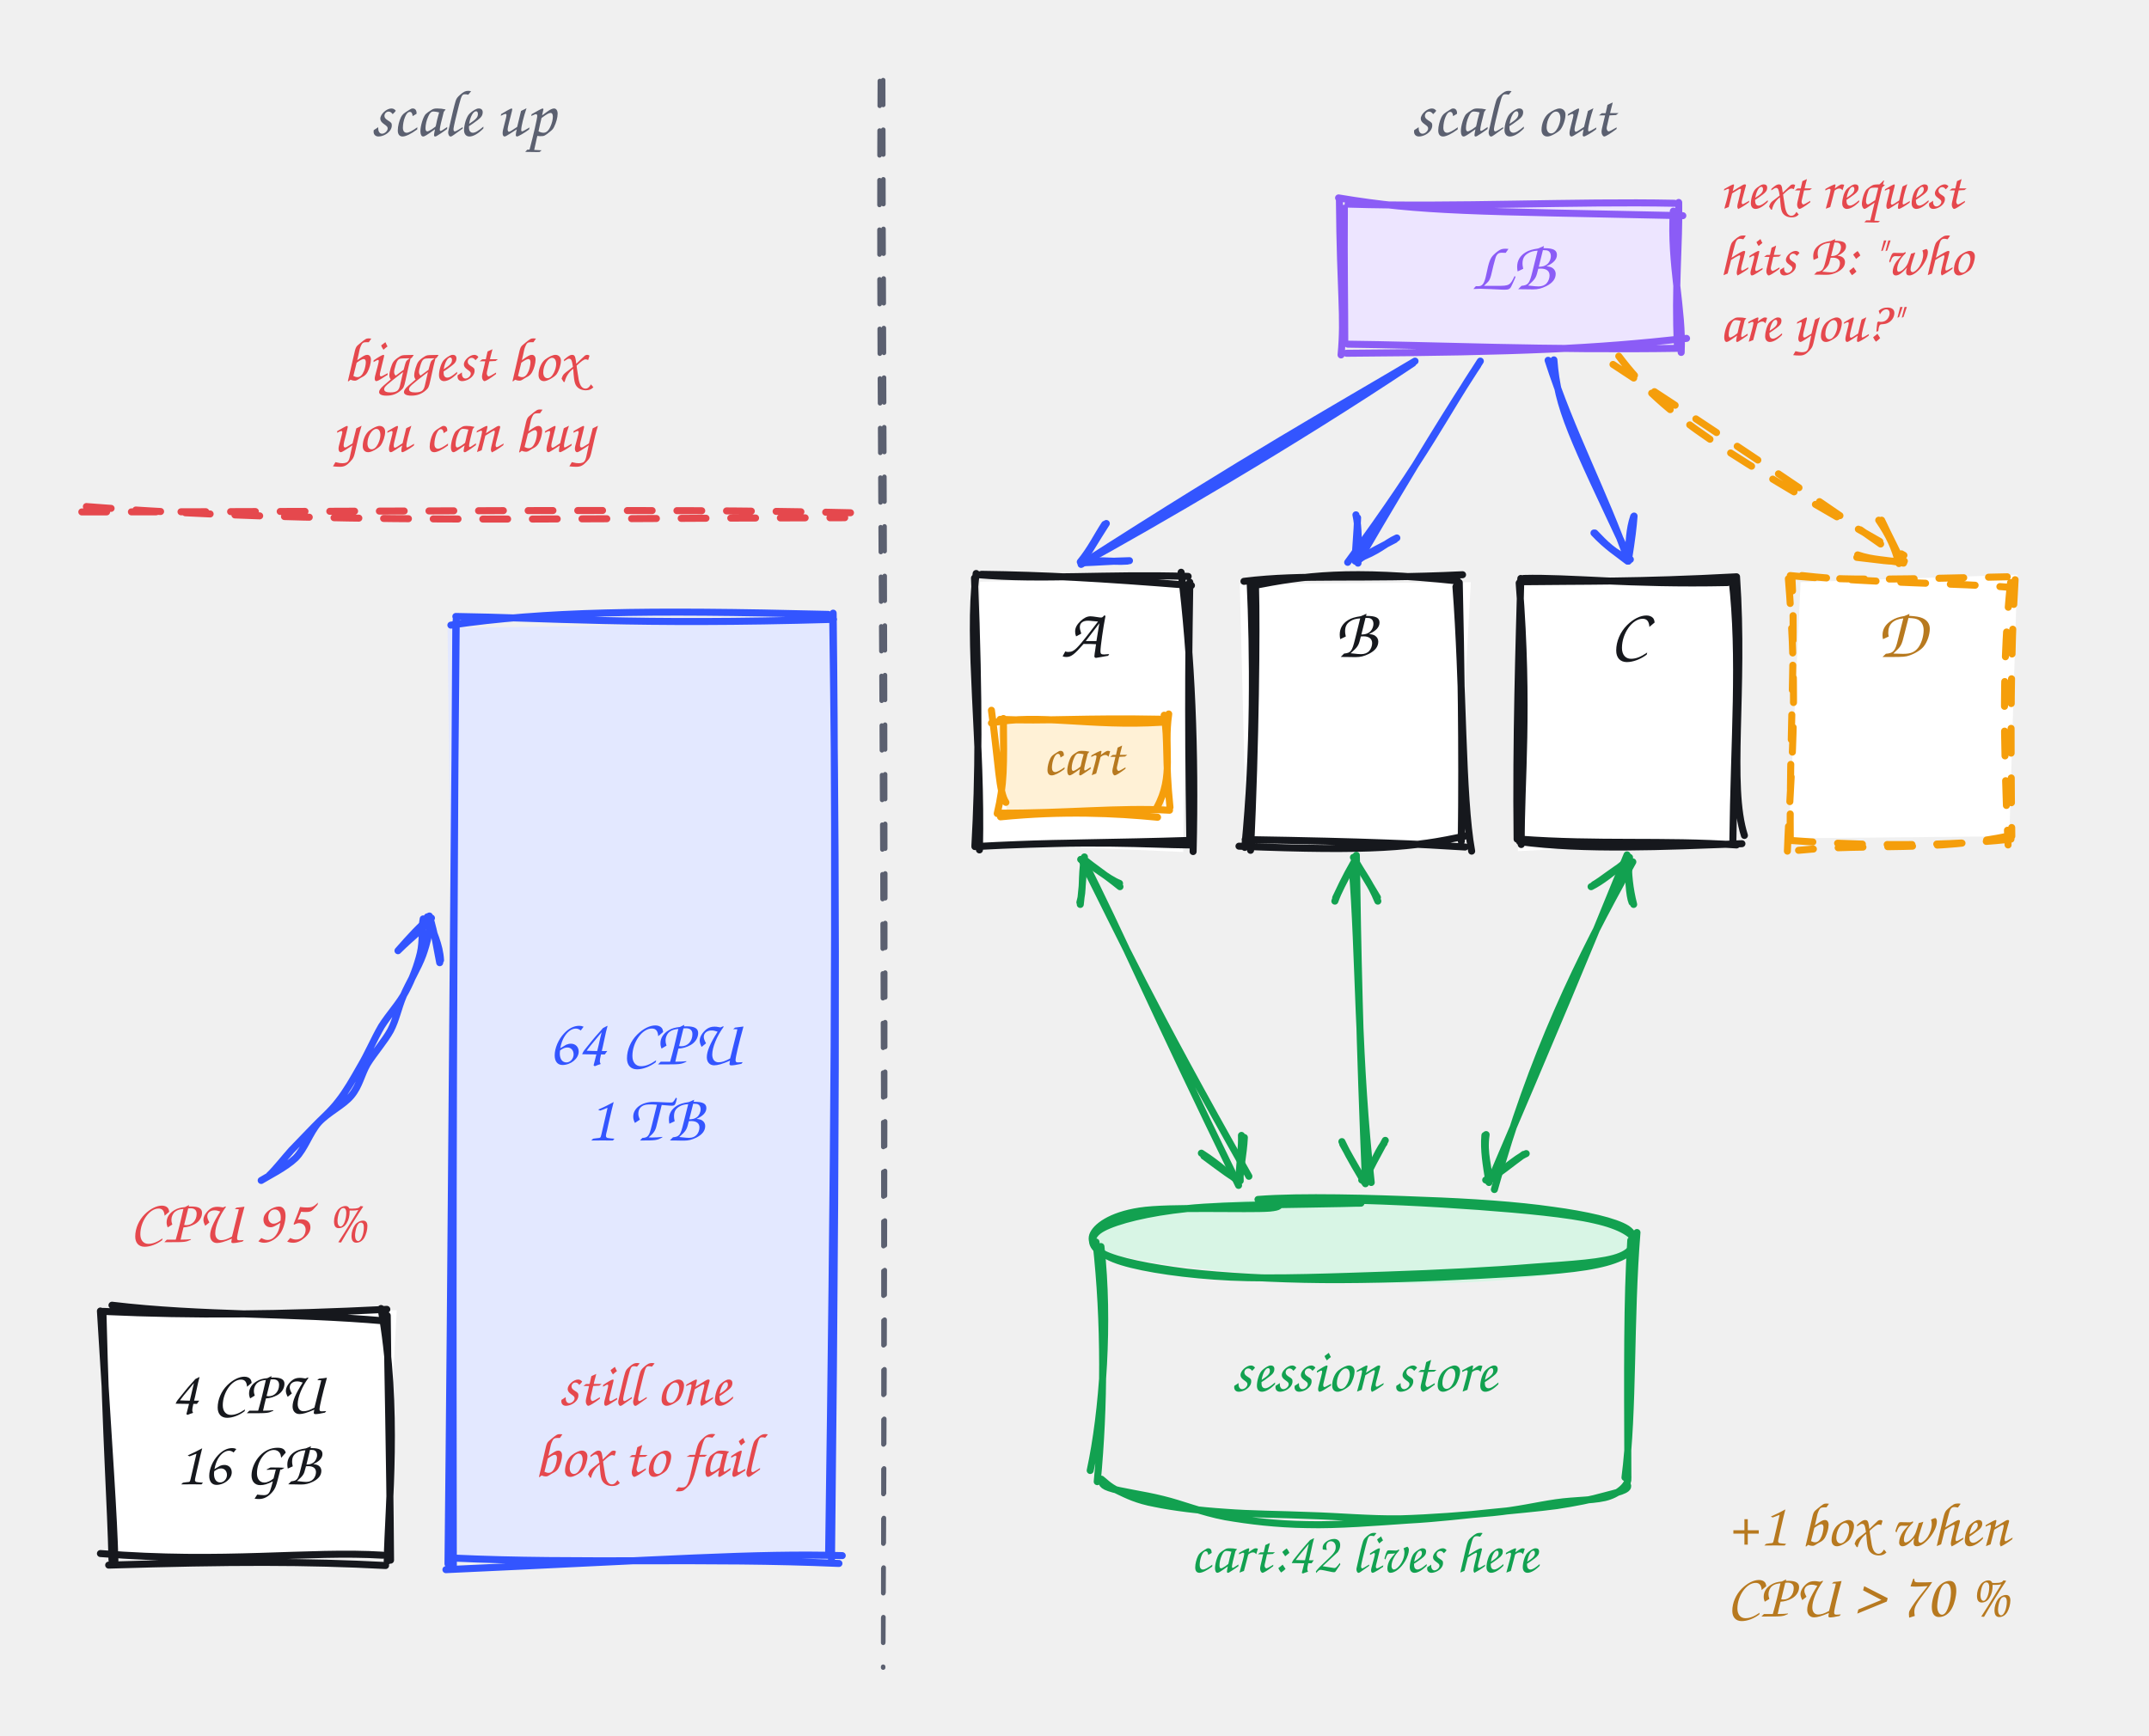
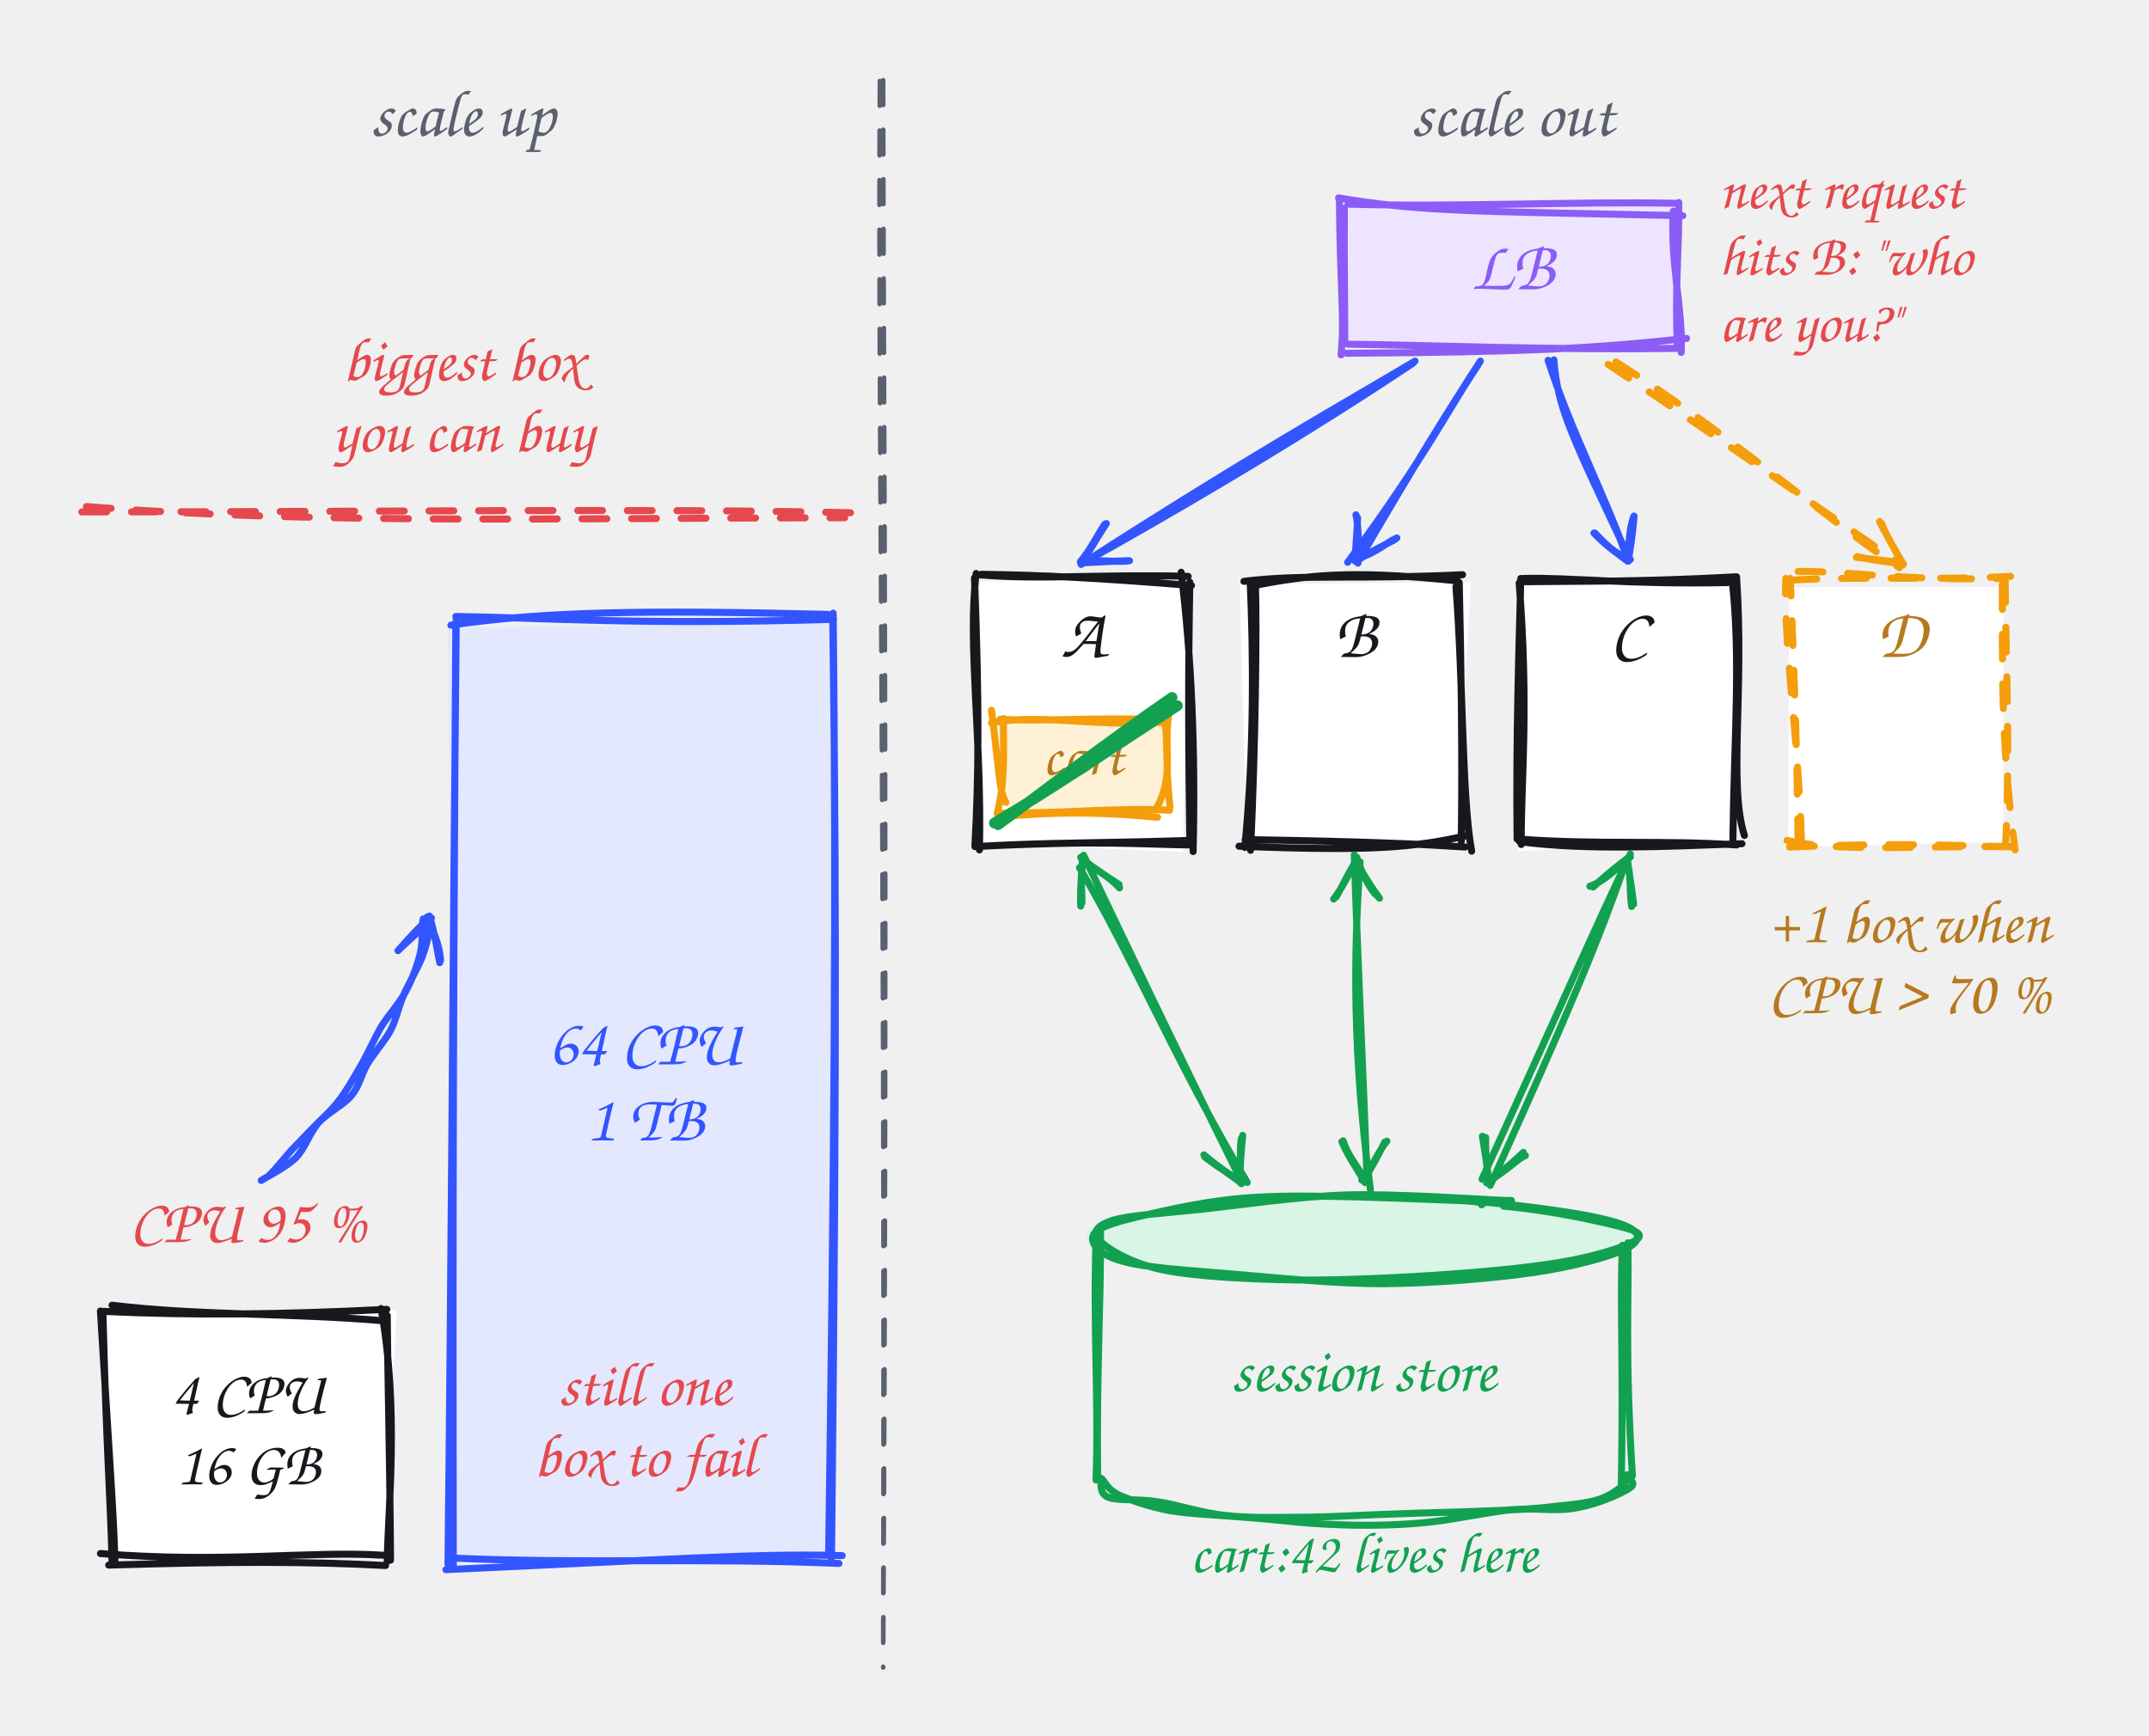
<svg xmlns="http://www.w3.org/2000/svg" viewBox="0 0 520 420" class="dg" font-family="Excalifont" data-diagram="horizontal-vs-vertical-scaling">
  <style>
.dg path{fill:none;stroke-linecap:round;stroke-linejoin:round;stroke-width:1.7}
.dg .w-thick{stroke-width:2.6}.dg .w-thin{stroke-width:1.1}
.dg text{font-family:Excalifont,'Comic Sans MS',cursive;stroke:none}.dg .t-mono{font-family:'JetBrains Mono',monospace}
.s-ink{stroke:#16181D}.s-muted{stroke:#5B6070}.s-red{stroke:#E5484D}.s-blue{stroke:#3355FF}.s-green{stroke:#12A150}.s-orange{stroke:#F59E0B}.s-violet{stroke:#8B5CF6}.s-paper{stroke:#fff}.s-hl{stroke:#FFE45C}
.f-ink{fill:#16181D!important}.f-muted{fill:#E9E3D9!important}.f-red{fill:#FDE2E2!important}.f-blue{fill:#E3E8FF!important}.f-green{fill:#D8F5E5!important}.f-orange{fill:#FFF1D6!important}.f-violet{fill:#EDE5FF!important}.f-paper{fill:#fff!important}.f-hl{fill:#FFE45C!important}
.h-red{stroke:#E5484D}.h-blue{stroke:#3355FF}.h-green{stroke:#12A150}.h-orange{stroke:#F59E0B}.h-violet{stroke:#8B5CF6}.h-hl{stroke:#FFE45C}.h-ink{stroke:#16181D}.h-muted{stroke:#9AA0AE}
.t-ink{fill:#16181D}.t-muted{fill:#5B6070}.t-red{fill:#E5484D}.t-blue{fill:#3355FF}.t-green{fill:#12A150}.t-orange{fill:#B7791F}.t-violet{fill:#8B5CF6}.t-paper{fill:#fff}
</style>
  <g data-el="0" data-step="0" style="--i:0">
    <text x="112" y="30" font-size="16" text-anchor="middle" dominant-baseline="central" class="t t-muted">scale up</text>
  </g>
  <g data-el="1" data-step="0" style="--i:1">
    <text x="366" y="30" font-size="16" text-anchor="middle" dominant-baseline="central" class="t t-muted">scale out</text>
  </g>
  <g data-el="2" data-step="0" style="--i:2">
    <path d="M212.9 19.6 C212.4 103.6, 214.2 188.2, 213.7 403 M213.7 19.4 C213.8 109.2, 214.8 197, 213.7 403.6" class="s-muted w-thin" stroke-dasharray="6 6" />
  </g>
  <g data-el="3" data-step="0" style="--i:3">
    <path d="M25.5 318.2 L96 317.1 L92.8 376.2 L27.3 377.4" class="f-paper" />
    <path d="M27.1 315.9 C48.9 318.5, 70.3 317.7, 93.1 319.7 M25.1 317.4 C47 318.4, 67.5 318.2, 93.6 316.9 M92.2 316.7 C96.6 340.8, 93.9 364.9, 93.7 377.9 M93.7 318.4 C93.8 333, 94.3 350, 94.5 377.6 M92.6 376.4 C74.7 375.3, 54.2 378.4, 24.3 376 M93.3 378.9 C74.4 377.9, 56 377.9, 26.3 378.8 M27.8 377.7 C27.5 366.4, 26.5 353.2, 24.3 317.3 M27.1 377.6 C26.8 364.1, 25.7 349.9, 24.9 317.4" class="s-ink" pathLength="1" />
    <text x="60" y="339.4" font-size="15" text-anchor="middle" dominant-baseline="central" class="t t-ink">4 CPU</text>
    <text x="60" y="356.6" font-size="15" text-anchor="middle" dominant-baseline="central" class="t t-ink">16 GB</text>
  </g>
  <g data-el="4" data-step="0" style="--i:4">
    <text x="60" y="298" font-size="15" text-anchor="middle" dominant-baseline="central" class="t t-red">CPU 95 %</text>
  </g>
  <g data-el="5" data-step="1" style="--i:0">
    <path d="M108.3 152 L202.6 150.6 L200.1 377.8 L110.9 377.6" class="f-blue" />
    <path d="M109.1 151.3 C131.5 148, 156.1 147.6, 200.4 148.7 M110.3 149.2 C132 149.5, 153.4 151.3, 201.7 149.9 M201.6 148.4 C202.4 216.5, 201.8 283.7, 200.5 376.4 M201.5 149.6 C202.1 196.4, 202.7 242.2, 201.2 377.4 M203.8 376.5 C183 375.9, 161 377.5, 107.9 379.9 M203 378.4 C171.2 377, 139.7 378.5, 109.8 377.1 M108.4 378.5 C109.2 304.9, 109.6 230.1, 110.4 149.8 M109.7 378.8 C109.6 322.8, 109.5 268.6, 110.3 150.6" class="s-blue" pathLength="1" />
    <text x="156" y="254.8" font-size="16" text-anchor="middle" dominant-baseline="central" class="t t-blue t-bold">64 CPU</text>
    <text x="156" y="273.2" font-size="16" text-anchor="middle" dominant-baseline="central" class="t t-blue t-bold">1 TB</text>
  </g>
  <g data-el="6" data-step="1" style="--i:1">
    <path d="M63.2 285.7 C64.6 284.8, 69.1 282.6, 71.5 280.3 C73.8 278, 74.9 274.2, 77.1 271.7 C79.4 269.2, 83.1 267.5, 85 265.2 C87 262.8, 87.4 260.1, 88.9 257.5 C90.5 254.9, 93 252.1, 94.5 249.4 C95.9 246.7, 96.3 244.1, 97.6 241 C98.9 238, 101.2 234.2, 102.3 231.2 C103.4 228.2, 104 225, 104.2 223.3 M65.2 284.4 C66.6 283.1, 68.8 280.3, 70.5 278.4 C72.3 276.5, 74 274.8, 75.9 272.8 C77.8 270.8, 80 269, 81.9 266.5 C83.8 264.1, 85.5 261.1, 87.2 258.1 C89 255.1, 90.5 251.5, 92.3 248.4 C94.2 245.4, 96.7 242.8, 98.2 239.9 C99.8 236.9, 101 233.6, 101.7 230.7 C102.4 227.8, 102 224.2, 102.4 222.4" class="s-blue" pathLength="1" />
    <path d="M96.4 230 C99.6 226.8, 102.8 224.5, 104.4 222.2 M96.3 230.1 C99.1 226.9, 102 223.7, 104.2 222.1 M103.4 221.9 C104.8 225.5, 106.4 228.7, 106.6 232.4 M103.9 221.7 C105.3 226.2, 105.8 230.1, 106.4 233" class="s-blue" pathLength="1" />
  </g>
  <g data-el="7" data-step="1" style="--i:2">
    <path d="M20.9 122.6 C76 126.9, 132.6 125.4, 204.4 125.3 M19.8 123.9 C90.2 123.9, 160.8 123, 205.8 124.1" class="s-red" stroke-dasharray="6 6" />
    <text x="112" y="89.4" font-size="15" text-anchor="middle" dominant-baseline="central" class="t t-red">biggest box</text>
    <text x="112" y="106.6" font-size="15" text-anchor="middle" dominant-baseline="central" class="t t-red">you can buy</text>
  </g>
  <g data-el="8" data-step="1" style="--i:3">
    <text x="156" y="337.4" font-size="15" text-anchor="middle" dominant-baseline="central" class="t t-red">still one</text>
    <text x="156" y="354.6" font-size="15" text-anchor="middle" dominant-baseline="central" class="t t-red">box to fail</text>
  </g>
  <g data-el="9" data-step="2" style="--i:0">
    <path d="M325.5 49.2 L407 49 L404.5 84.5 L325.2 83.8" class="f-violet" />
    <path d="M323.9 47.9 C344.2 51.3, 356.7 51.1, 407.2 52.2 M326.2 49.4 C352.1 50.2, 381.1 48.7, 405.2 49.2 M404.9 51.1 C404.1 63.9, 407.3 75, 406.8 85.3 M406.2 49 C406.4 58.9, 405.2 69.8, 405.9 84 M408.1 81.9 C385.5 84.4, 368.6 85.2, 325.8 85.5 M406.3 84.3 C375.3 84.8, 344.9 83.5, 326.1 83.3 M324.5 85.9 C325.4 76.3, 324.3 71.7, 324.1 48.2 M325.4 82.9 C325.4 74, 325.2 63.9, 325.3 50.4" class="s-violet" pathLength="1" />
    <text x="366" y="67" font-size="17" text-anchor="middle" dominant-baseline="central" class="t t-violet t-bold">LB</text>
  </g>
  <g data-el="10" data-step="2" style="--i:1">
    <path d="M237.1 140.8 L287.2 139.7 L286.3 206.2 L237.4 204" class="f-paper" />
    <path d="M237.5 139 C252.9 139.2, 265.8 139.9, 288.3 141.7 M236.8 139.1 C251.8 140.4, 267.6 138.9, 287.5 139.5 M285.8 138.5 C288.3 158.6, 289.3 181.9, 288.7 206.1 M287.9 140.9 C287.7 154.3, 287.4 168.5, 287.9 203 M287.8 204.5 C277.3 204.4, 265 203.3, 235.9 204.9 M287.9 203.4 C270.5 204, 253.9 203.9, 235.9 204.9 M237 205.7 C237.6 178.9, 234.1 155.6, 236.2 138.8 M235.9 204.7 C236.8 188.4, 237 170.9, 235.8 139.9" class="s-ink" pathLength="1" />
    <text x="262" y="156" font-size="17" text-anchor="middle" dominant-baseline="central" class="t t-ink t-bold">A</text>
  </g>
  <g data-el="11" data-step="2" style="--i:2">
    <path d="M300 141.4 L355.9 140.9 L352.5 202.8 L301.6 204.6" class="f-paper" />
    <path d="M303 141.8 C315.9 139.3, 326.2 137.8, 352.7 140.6 M301 140.7 C315.4 138.9, 328.5 140.3, 353.9 139.1 M352.3 142 C354.1 165.3, 353.7 192.9, 356.1 206 M353.1 141 C353.5 159.7, 353.9 180.2, 353.6 203.6 M354.7 202.3 C342 205.1, 332.2 206.1, 299.8 204.8 M354.5 205 C343.5 204.3, 331.9 203.7, 301.3 203.2 M302.6 205.8 C303.8 180.1, 304.1 152.1, 303.8 142.1 M301.2 205.1 C303.5 181.9, 303.3 158.1, 302.5 140.7" class="s-ink" pathLength="1" />
    <text x="328" y="156" font-size="17" text-anchor="middle" dominant-baseline="central" class="t t-ink t-bold">B</text>
  </g>
  <g data-el="12" data-step="2" style="--i:3">
    <path d="M368.2 139.7 L420.8 139.3 L419.6 203.3 L367.3 206" class="f-paper" />
    <path d="M368.7 140 C379.5 139.7, 394.1 141.5, 418 141 M367.8 140.8 C382.3 140.6, 396.4 140.9, 420.2 139.6 M420.2 139.7 C422.1 167.1, 418.2 190.1, 422.1 202.2 M419.1 140.1 C421.3 159.3, 419.6 178.6, 419.3 204 M421.5 204.2 C402.5 204.9, 383.4 205.8, 367.7 203.7 M420.2 204.5 C402.5 203.3, 386.6 204.5, 367.8 203.1 M368.1 204.4 C368 188.7, 370 172.1, 367.6 141.1 M367.1 203.1 C366.8 179.1, 367.6 155, 368 140" class="s-ink" pathLength="1" />
    <text x="394" y="156" font-size="17" text-anchor="middle" dominant-baseline="central" class="t t-ink t-bold">C</text>
  </g>
  <g data-el="13" data-step="2" style="--i:4">
    <path d="M341.9 87.9 C312.6 107.5, 278.8 127, 261.9 136.3 M342.4 87.4 C322.2 99.4, 303.2 109.9, 261.6 136.6" class="s-blue" pathLength="1" />
    <path d="M272.8 135.8 C269 136.1, 265.3 135.2, 262 136.3 M273.3 135.7 C268.9 135.8, 265.3 136.1, 262.1 136.2 M261.4 136 C264 132.8, 265.4 129.8, 267.3 126.9 M261.7 136.3 C263.6 133.4, 264.8 131.2, 267.7 126.7" class="s-blue" pathLength="1" />
  </g>
  <g data-el="14" data-step="2" style="--i:5">
    <path d="M357.6 88.4 C350.6 98.7, 345.2 110.2, 326.1 136.1 M358.2 87.4 C350.8 98.9, 343.1 111.1, 329 135.3" class="s-blue" pathLength="1" />
    <path d="M338 130.2 C335.1 131.5, 333.8 133.4, 328.1 135.4 M337.5 130.6 C334.7 132.1, 331.6 133.5, 328.1 135.9 M328.6 136.3 C328.7 131.9, 328.8 127.7, 328.1 124.6 M327.9 135.8 C328 132.5, 328.4 128.7, 328.5 125.3" class="s-blue" pathLength="1" />
  </g>
  <g data-el="15" data-step="2" style="--i:6">
    <path d="M376 87.1 C376.9 99, 380.4 105.6, 393.9 134.4 M374.6 87.2 C380.2 104.6, 388.3 119.5, 394 135.8" class="s-blue" pathLength="1" />
    <path d="M395.3 125 C394.2 128.3, 394.3 130.8, 393.8 135.5 M395.4 124.9 C395.2 127.5, 394.9 130.2, 394 135.8 M394.5 135.4 C390.6 134, 388.3 131.5, 385.9 129 M393.8 135.8 C391.4 133.9, 388.9 132.4, 385.7 129" class="s-blue" pathLength="1" />
  </g>
  <g data-el="16" data-step="3" style="--i:0">
    <path d="M241.3 173.9 L281.4 173 L281.7 195.5 L243.8 198" class="f-orange" />
    <path d="M239.9 175 C251.2 172.6, 263.7 175.9, 281.1 174.8 M242 174.1 C252.9 174.6, 262.2 173.7, 281 174.1 M282.8 172.8 C281.5 181.5, 284.2 187.7, 279.9 195.5 M281.7 173.1 C282.7 179.3, 281.9 183.8, 283.1 195.4 M280.1 197.8 C269.9 196.8, 257.1 196.2, 242.1 197.7 M283 196.1 C271 195.4, 257.3 196.9, 241.9 196.8 M243.4 194.2 C241.7 191.7, 241.7 185.3, 239.9 171.9 M241.3 196.9 C243 189.8, 242.9 185.4, 242.8 173.9" class="s-orange" pathLength="1" />
    <text x="262" y="185" font-size="14" text-anchor="middle" dominant-baseline="central" class="t t-orange">cart</text>
  </g>
  <g data-el="17" data-step="3" style="--i:1">
    <text x="416" y="47.9" font-size="14" text-anchor="start" dominant-baseline="central" class="t t-red">next request</text>
    <text x="416" y="64" font-size="14" text-anchor="start" dominant-baseline="central" class="t t-red">hits B: "who</text>
    <text x="416" y="80.1" font-size="14" text-anchor="start" dominant-baseline="central" class="t t-red">are you?"</text>
  </g>
  <g data-el="18" data-step="4" style="--i:0">
-     <path d="M312.5 289.9 C323.4 289.2, 339.5 290, 350.9 290.7 C362.3 291.4, 373.3 292.7, 380.8 294 C388.3 295.3, 394.6 296.9, 396 298.7 C397.4 300.6, 394.3 303.5, 389.1 305.3 C383.8 307, 374.8 308.3, 364.6 309 C354.3 309.7, 339.6 309.6, 327.6 309.3 C315.7 309, 302.9 308.3, 293 307.3 C283.1 306.3, 273.1 304.7, 268.5 303.3 C263.8 301.8, 262.8 300.4, 265 298.6 C267.1 296.8, 271.3 294, 281.4 292.4 C291.5 290.8, 316.3 289.5, 325.7 289.2 C335.2 288.9, 338.1 290.1, 338.1 290.5 M305.1 291.4 C315.6 290.5, 330.5 289.5, 342.2 290 C353.9 290.5, 366.8 293.2, 375.2 294.4 C383.7 295.6, 390.1 295.6, 393 297.2 C395.9 298.8, 396.4 302.2, 392.8 304.2 C389.3 306.2, 380.7 308, 371.7 309 C362.8 310.1, 350.9 310.8, 339.1 310.6 C327.2 310.5, 311.4 309.1, 300.5 308 C289.6 306.9, 279.7 305.4, 273.6 304.1 C267.5 302.7, 263.8 301.5, 264 299.9 C264.2 298.3, 267.9 295.8, 274.8 294.5 C281.7 293.2, 300.3 292.4, 305.4 292 C310.4 291.7, 304.8 292.8, 305.1 292.5" class="f-green" />
-     <path d="M320.8 290.4 C331.9 290.4, 346.9 291.2, 357.8 292 C368.6 292.8, 379.5 293.8, 385.9 295.3 C392.2 296.7, 395.7 298.9, 395.8 300.8 C395.8 302.6, 392.7 304.8, 386.4 306.1 C380 307.5, 368.5 308.1, 357.4 308.7 C346.4 309.3, 331.7 309.8, 320 309.7 C308.3 309.6, 296.1 308.9, 287.2 307.9 C278.4 306.8, 270.3 305.2, 266.9 303.4 C263.5 301.6, 263.5 299, 266.9 297.2 C270.3 295.4, 277.7 293.5, 287.3 292.5 C296.9 291.5, 317.4 291.5, 324.4 291.3 C331.4 291.1, 328.9 291.3, 329.2 291.1 M304.4 290.3 C314.7 289.5, 332.3 290, 344.2 290.5 C356 290.9, 367.3 291.7, 375.6 292.9 C383.8 294, 390.9 295.6, 393.7 297.4 C396.5 299.3, 395.9 302.5, 392.1 304 C388.3 305.6, 380.3 306, 370.9 306.7 C361.4 307.5, 347.7 308.2, 335.5 308.6 C323.4 309, 308.5 309.6, 297.8 309.1 C287.2 308.6, 277 307.1, 271.5 305.4 C265.9 303.7, 263.7 301.1, 264.4 299 C265.1 297, 268.6 294.2, 275.8 293.1 C282.9 292, 302 292.8, 307.2 292.4 C312.5 291.9, 307 290.5, 307.4 290.6" class="s-green" pathLength="1" />
-     <path d="M266.4 301.7 C268.4 319.8, 266.9 341.6, 263.8 355.9 M265.2 300.6 C267.4 320, 267.2 340.7, 265.5 358.6" class="s-green" pathLength="1" />
-     <path d="M396.1 298.3 C394.4 319.3, 395.3 341.5, 393.2 357.6 M394.6 300.2 C393.7 315, 393.8 330.3, 393.9 357.4" class="s-green" pathLength="1" />
-     <path d="M393.7 357.4 C394.6 358.6, 392.4 361.1, 389.5 362.1 C386.6 363.2, 381.2 363, 376.5 363.7 C371.7 364.4, 367.4 365.5, 361.2 366.1 C354.9 366.7, 346.2 367.4, 338.8 367.6 C331.4 367.7, 324 367, 317 366.8 C309.9 366.5, 302.7 366.5, 296.4 366 C290.2 365.6, 283.8 364.8, 279.5 363.9 C275.1 363.1, 272.6 361.8, 270.5 360.8 C268.3 359.8, 267.2 358.5, 266.5 358 M393.8 359.4 C394.4 360.7, 390.9 361.3, 388 362.1 C385.2 362.9, 381.3 363.7, 376.7 364.4 C372.2 365, 366.5 365.5, 360.5 366.1 C354.5 366.7, 348.1 367.5, 340.8 367.9 C333.4 368.4, 323.6 369.2, 316.3 369 C308.9 368.9, 302.3 368.1, 296.5 367.1 C290.7 366, 286 364, 281.4 362.9 C276.7 361.7, 270.9 361, 268.4 360.1 C266 359.3, 266.8 358.4, 266.5 358" class="s-green" pathLength="1" />
+     <path d="M241.5 199.6 C254.4 190.2, 265.5 181.3, 283.6 168.8 M240.6 199.2 C255.3 190.5, 269.7 180.6, 284.9 170.8" class="s-green w-thick" pathLength="1" />
+   </g>
+   <g data-el="19" data-step="4" style="--i:1">
+     <path d="M320.9 290 C332 289.7, 345.7 290.4, 356.5 291.3 C367.3 292.1, 378.9 293.8, 385.7 295.1 C392.4 296.5, 396.8 297.5, 396.9 299.2 C397.1 301, 393.3 303.8, 386.6 305.5 C379.9 307.3, 368 309.1, 357 309.9 C345.9 310.6, 332 310.7, 320.2 310.3 C308.4 309.8, 295.2 308.5, 286.2 307.4 C277.2 306.2, 269.4 305, 266 303.4 C262.5 301.8, 262.1 299.7, 265.5 297.7 C268.9 295.7, 275.8 292.8, 286.2 291.5 C296.6 290.2, 319.6 289.9, 327.8 289.8 C336 289.7, 335.4 290.7, 335.3 290.8 M349.5 290.1 C360.4 290.5, 372.6 292.6, 380.1 293.9 C387.7 295.3, 393.4 296.7, 394.8 298.3 C396.1 299.9, 393.2 301.8, 388.2 303.7 C383.3 305.5, 375.2 308.3, 365.1 309.5 C355 310.6, 339.6 310.8, 327.5 310.6 C315.5 310.3, 302.7 309.5, 292.8 308.2 C282.9 306.8, 273 304.4, 268.1 302.7 C263.2 300.9, 261.2 298.8, 263.4 297.5 C265.6 296.1, 273.1 295.5, 281.3 294.4 C289.5 293.2, 301.2 291.2, 312.9 290.5 C324.5 289.9, 345 290.5, 351.1 290.3 C357.2 290.1, 350.3 289.2, 349.5 289.4" class="f-green" />
+     <path d="M343.6 289.9 C354.7 290.3, 367.6 291.7, 376 292.9 C384.4 294.1, 391.3 295.5, 394.2 297.1 C397.1 298.6, 397 300.5, 393.2 302.4 C389.3 304.2, 380.7 306.6, 371 308 C361.3 309.4, 346.8 310.6, 334.8 310.7 C322.8 310.7, 309.4 309.3, 298.8 308.4 C288.3 307.5, 277.5 306.9, 271.8 305.3 C266 303.8, 263.8 301, 264.5 299.1 C265.1 297.3, 269 296, 275.7 294.4 C282.5 292.9, 292.6 290.3, 305.2 289.7 C317.8 289, 342.6 290.2, 351.5 290.5 C360.4 290.8, 358.8 291.5, 358.5 291.6 M363.8 291.9 C374 292.9, 382.2 294.6, 387.6 295.8 C393.1 297.1, 397.7 298, 396.5 299.6 C395.3 301.1, 388 303.5, 380.4 305 C372.8 306.5, 361.8 307.6, 350.7 308.4 C339.6 309.2, 325.3 309.9, 313.8 309.8 C302.3 309.6, 289.6 309, 281.6 307.4 C273.7 305.8, 268.1 302.3, 266.1 300.3 C264.1 298.3, 265.3 296.6, 269.4 295.3 C273.5 294.1, 281.1 293.7, 290.5 292.7 C299.9 291.7, 313.7 289.6, 325.8 289.2 C337.9 288.9, 357 290.2, 363.1 290.5 C369.2 290.7, 362.9 290.3, 362.3 290.8" class="s-green" pathLength="1" />
+     <path d="M266.3 298.1 C266.4 315.1, 265.3 332.5, 265.6 357.5 M265.2 300.4 C264.5 320.7, 265.9 339.7, 265.2 358.2" class="s-green" pathLength="1" />
+     <path d="M392.6 301.4 C391.9 315.5, 392.9 328.2, 392.3 360.1 M393.9 300.8 C394.2 314, 393.1 327, 395 357.2" class="s-green" pathLength="1" />
+     <path d="M394.6 358.2 C396 359.5, 394.3 360.3, 391.9 361.5 C389.6 362.6, 384.9 364.5, 380.5 365.1 C376.2 365.8, 371.8 364.9, 365.7 365.4 C359.6 366, 351 368, 343.9 368.6 C336.8 369.2, 330.2 369.3, 323.2 369 C316.3 368.8, 308.8 367.8, 302.1 367.3 C295.4 366.7, 288.2 366.5, 283 365.6 C277.7 364.6, 273.4 363, 270.7 361.8 C268 360.5, 267.4 358.7, 266.7 358 C266 357.4, 266.4 358, 266.3 358 M393.8 356.9 C394.5 358.4, 391.2 361.1, 388.2 362.4 C385.3 363.7, 381 364.1, 376.1 364.6 C371.3 365.2, 365.5 365.5, 359.2 365.7 C352.9 366, 345.3 366.1, 338.2 366.4 C331.1 366.6, 323.5 367.1, 316.6 367.2 C309.7 367.2, 302.8 367.5, 296.7 366.8 C290.7 366.2, 285.1 364.2, 280.3 363.5 C275.6 362.7, 270.5 363.3, 268.2 362.4 C265.8 361.5, 266.6 358.7, 266.3 358" class="s-green" pathLength="1" />
    <text x="330" y="334" font-size="15" text-anchor="middle" dominant-baseline="central" class="t t-green">session store</text>
    <text x="330" y="378" font-size="14" text-anchor="middle" dominant-baseline="central" class="t t-green">cart:42 lives here</text>
  </g>
-   <g data-el="19" data-step="4" style="--i:1">
-     <path d="M261.7 208 C271.3 227, 278.4 242.7, 302.2 284.7 M262.3 208.5 C270.7 224.9, 278.5 243.4, 299.7 286.9" class="s-green" pathLength="1" />
-     <path d="M261.3 218.4 C262.2 215.4, 261.6 212.7, 262.4 207.4 M261.4 218.9 C261.7 216.1, 262 213.8, 262.3 207.8 M261.5 208 C264.4 209.4, 268 212.7, 270.9 213.8 M262.1 207.8 C264.7 210, 267.3 211.6, 271 214.6" class="s-green" pathLength="1" />
-     <path d="M301.1 275.3 C300.9 279.5, 299.9 283.8, 300.1 285.6 M300.4 274.8 C300.5 277.5, 300.1 280.3, 299.7 285.9 M299.8 285.9 C297.1 284.2, 295.4 282.1, 290.7 279.1 M300.1 285.8 C298.1 284.9, 296.3 283.5, 291.3 279.8" class="s-green" pathLength="1" />
-   </g>
  <g data-el="20" data-step="4" style="--i:2">
-     <path d="M327.2 210 C328.9 231, 328.5 256.9, 331.8 286.2 M328.2 207 C328.5 229.3, 329 252.3, 330.4 285.9" class="s-green" pathLength="1" />
-     <path d="M323.2 217.3 C324.4 214.9, 324.9 213.4, 328.1 207.8 M323 218.1 C323.9 215.6, 324.9 213.8, 327.9 208.2 M327.5 207.5 C329.7 211.5, 331.5 213.5, 333.4 218.1 M327.8 208.3 C329.2 210.2, 330.1 211.9, 333.3 217.2" class="s-green" pathLength="1" />
-     <path d="M334.9 276.7 C332.9 279.3, 332.2 282.7, 329.5 285.6 M335.2 276 C333.2 279.8, 331.4 282.8, 330.1 286 M330.4 286.5 C328.6 283.4, 328.1 282.7, 324.9 276.9 M330.1 286.1 C328.8 283.7, 327.1 281.3, 324.7 276.3" class="s-green" pathLength="1" />
+     <path d="M261.2 210 C273.8 231.1, 284.4 257, 301.8 286.2 M262.2 207 C272.8 229.1, 283.7 252.1, 300.4 285.9" class="s-green" pathLength="1" />
+     <path d="M261.8 218.5 C261.9 215.9, 261.3 214.1, 262.1 207.8 M261.5 219.3 C261.4 216.5, 261.5 214.5, 261.9 208.2 M261.5 207.5 C264.8 210.5, 267.7 211.5, 270.9 214.9 M261.8 208.3 C263.9 209.5, 265.5 210.6, 270.8 214.1" class="s-green" pathLength="1" />
+     <path d="M300.4 275.5 C299.8 278.5, 300.6 282.3, 299.5 285.6 M300.7 274.8 C300.3 279, 300 282.4, 300.1 286 M300.4 286.5 C297.9 284, 296.7 284, 291.5 280 M300.1 286.1 C297.9 284.5, 295.4 282.9, 291.3 279.5" class="s-green" pathLength="1" />
  </g>
  <g data-el="21" data-step="4" style="--i:3">
-     <path d="M395.1 208.6 C382.1 231.9, 370.6 255.4, 361.6 287.9 M393.7 206.9 C384.3 230.1, 375.2 251.7, 360.8 285.4" class="s-green" pathLength="1" />
-     <path d="M385.7 214.1 C387.8 212.9, 390 210.9, 394 208.5 M385 214.6 C387.6 213.3, 390 211.3, 394.3 207.9 M394.3 207.5 C393.8 212, 394.3 217, 394.9 218.4 M394 208.1 C394 211.5, 394.3 215, 395.3 218.9" class="s-green" pathLength="1" />
-     <path d="M369.3 279.2 C366.4 280.5, 363.9 283.4, 359.5 285.6 M368.7 279.4 C365.8 281.5, 362.4 284.3, 359.9 285.8 M360.3 285.9 C360.3 282.3, 358.9 279.3, 359.6 274.6 M360.3 286.2 C359.6 281.8, 359 278.4, 359.3 274.8" class="s-green" pathLength="1" />
+     <path d="M329.1 208.6 C327.5 231.6, 327.3 255.2, 331.6 287.9 M327.7 206.9 C328.4 229.7, 329.5 251.3, 330.8 285.4" class="s-green" pathLength="1" />
+     <path d="M323.3 217.1 C324.5 215.1, 325.7 212.4, 328 208.5 M322.7 217.6 C324.3 215.6, 325.8 212.8, 328.3 207.9 M328.3 207.5 C329.5 211.4, 331.8 215.9, 333.5 217 M328 208.1 C329.5 211, 331.3 214, 333.8 217.4" class="s-green" pathLength="1" />
+     <path d="M335.6 276.2 C333.7 278.3, 332.3 282.1, 329.5 285.6 M335.1 276.4 C333.5 279.6, 331.4 283.5, 329.9 285.8 M330.3 285.9 C329 282.7, 326.3 280.2, 325 276.1 M330.3 286.2 C328 282.3, 325.9 279.3, 324.7 276.3" class="s-green" pathLength="1" />
  </g>
-   <g data-el="22" data-step="5" style="--i:0">
-     <path d="M435.7 140.9 L488.1 139.1 L486.2 202.4 L432.8 202.9" class="f-paper" />
-     <path d="M436 139.3 C453 141.2, 474.3 141.1, 486.9 142.2 M433.2 139.3 C446.4 140.7, 460.9 140.1, 485.7 139.6 M487.6 140.3 C486.5 158, 486.5 177.4, 486.8 202.4 M486.5 141 C484.6 158.9, 484.7 178.4, 485.9 204.5 M486.6 202.2 C468.6 206.2, 452.1 204.1, 435.2 205.8 M486.6 203.1 C467 205.2, 446.3 204.4, 433.1 203.4 M432.5 206 C433.2 186.9, 435.4 171.5, 432.6 138.3 M433.2 203 C433 180.3, 434.5 155.8, 433.6 139.8" class="s-orange" stroke-dasharray="6 6" />
+   <g data-el="22" data-step="4" style="--i:4">
+     <path d="M394.5 206.7 C386.2 224, 377.8 243.3, 358.6 285.4 M393.4 208.6 C387.1 227, 379.8 244.5, 360.6 286.9" class="s-green" pathLength="1" />
+     <path d="M384.7 214.5 C387.8 213.4, 389.8 211.5, 394.5 207.4 M385.5 214.7 C387.6 212.7, 389.6 211, 393.7 207.8 M393.6 208.2 C394.8 211.7, 394.2 215, 394.8 219.4 M393.8 208.1 C394.1 210.8, 394.7 213.9, 395.3 218.8" class="s-green" pathLength="1" />
+     <path d="M369.1 279.7 C367.5 280.2, 365.6 282.6, 359.7 286.3 M368.6 278.9 C365.5 281.9, 362.5 284.3, 360.1 285.8 M359.7 285.8 C360.4 284.3, 359.3 281.1, 359.5 275.3 M360.2 286 C360 283.2, 359.6 280.7, 358.7 275" class="s-green" pathLength="1" />
+   </g>
+   <g data-el="23" data-step="5" style="--i:0">
+     <path d="M432.9 142.1 L484.8 142 L484.7 203.8 L432.7 205" class="f-paper" />
+     <path d="M435.1 138.3 C447.8 138.2, 459.9 140.6, 485.2 140 M433.6 140.4 C450.8 139.4, 468.7 140.5, 486.5 139.5 M484.5 141.5 C484.6 161.2, 484 178.7, 487.6 205.7 M485.2 139.8 C485.3 159.8, 486.5 181.1, 485.3 204.4 M486.3 204.9 C463.8 204.7, 443.9 206.3, 432 203.3 M487 205 C471.5 204.5, 457 204, 433 205 M435.9 203.6 C435.3 179.6, 431.6 157.1, 432.1 140 M435.1 204.2 C434.9 188.4, 434.6 173.5, 433.2 140" class="s-orange" stroke-dasharray="6 6" />
    <text x="460" y="156" font-size="17" text-anchor="middle" dominant-baseline="central" class="t t-orange t-bold">D</text>
  </g>
-   <g data-el="23" data-step="5" style="--i:1">
-     <path d="M391.7 86.2 C402.8 101, 417.8 109.9, 460.7 134.4 M390.3 88.2 C417.8 106.2, 445.1 124.3, 460.8 135.8" class="s-orange" stroke-dasharray="6 6" />
-     <path d="M454.6 125.9 C457.2 129.7, 458.4 132.4, 459.5 136.4 M455.3 125.9 C457.2 130, 459.3 133.9, 460.2 136.1 M460.6 136.3 C456.3 135.4, 453.3 135.6, 449.5 134.3 M460 135.7 C457.7 136.1, 454.9 135.5, 449.3 134.9" class="s-orange" pathLength="1" />
+   <g data-el="24" data-step="5" style="--i:1">
+     <path d="M391 87.6 C418.2 104.7, 442.8 126.4, 459.6 137.4 M389.1 88.2 C405.9 99.3, 422.7 110.9, 460.3 136.8" class="s-orange" stroke-dasharray="6 6" />
+     <path d="M455.3 126.7 C456.2 129.2, 459 133.9, 460.6 136.6 M454.8 126.2 C456 128.7, 457.6 131.3, 460.1 136.1 M459.7 136.3 C457.4 136.1, 454.2 135.8, 449.4 134.7 M460 136.3 C457.6 135.8, 454.5 135.5, 449.2 134.9" class="s-orange" pathLength="1" />
  </g>
-   <g data-el="24" data-step="5" style="--i:2">
-     <text x="452" y="371.4" font-size="15" text-anchor="middle" dominant-baseline="central" class="t t-orange">+1 box when</text>
-     <text x="452" y="388.6" font-size="15" text-anchor="middle" dominant-baseline="central" class="t t-orange">CPU &gt; 70 %</text>
+   <g data-el="25" data-step="5" style="--i:2">
+     <text x="462" y="225.4" font-size="15" text-anchor="middle" dominant-baseline="central" class="t t-orange">+1 box when</text>
+     <text x="462" y="242.6" font-size="15" text-anchor="middle" dominant-baseline="central" class="t t-orange">CPU &gt; 70 %</text>
  </g>
</svg>
